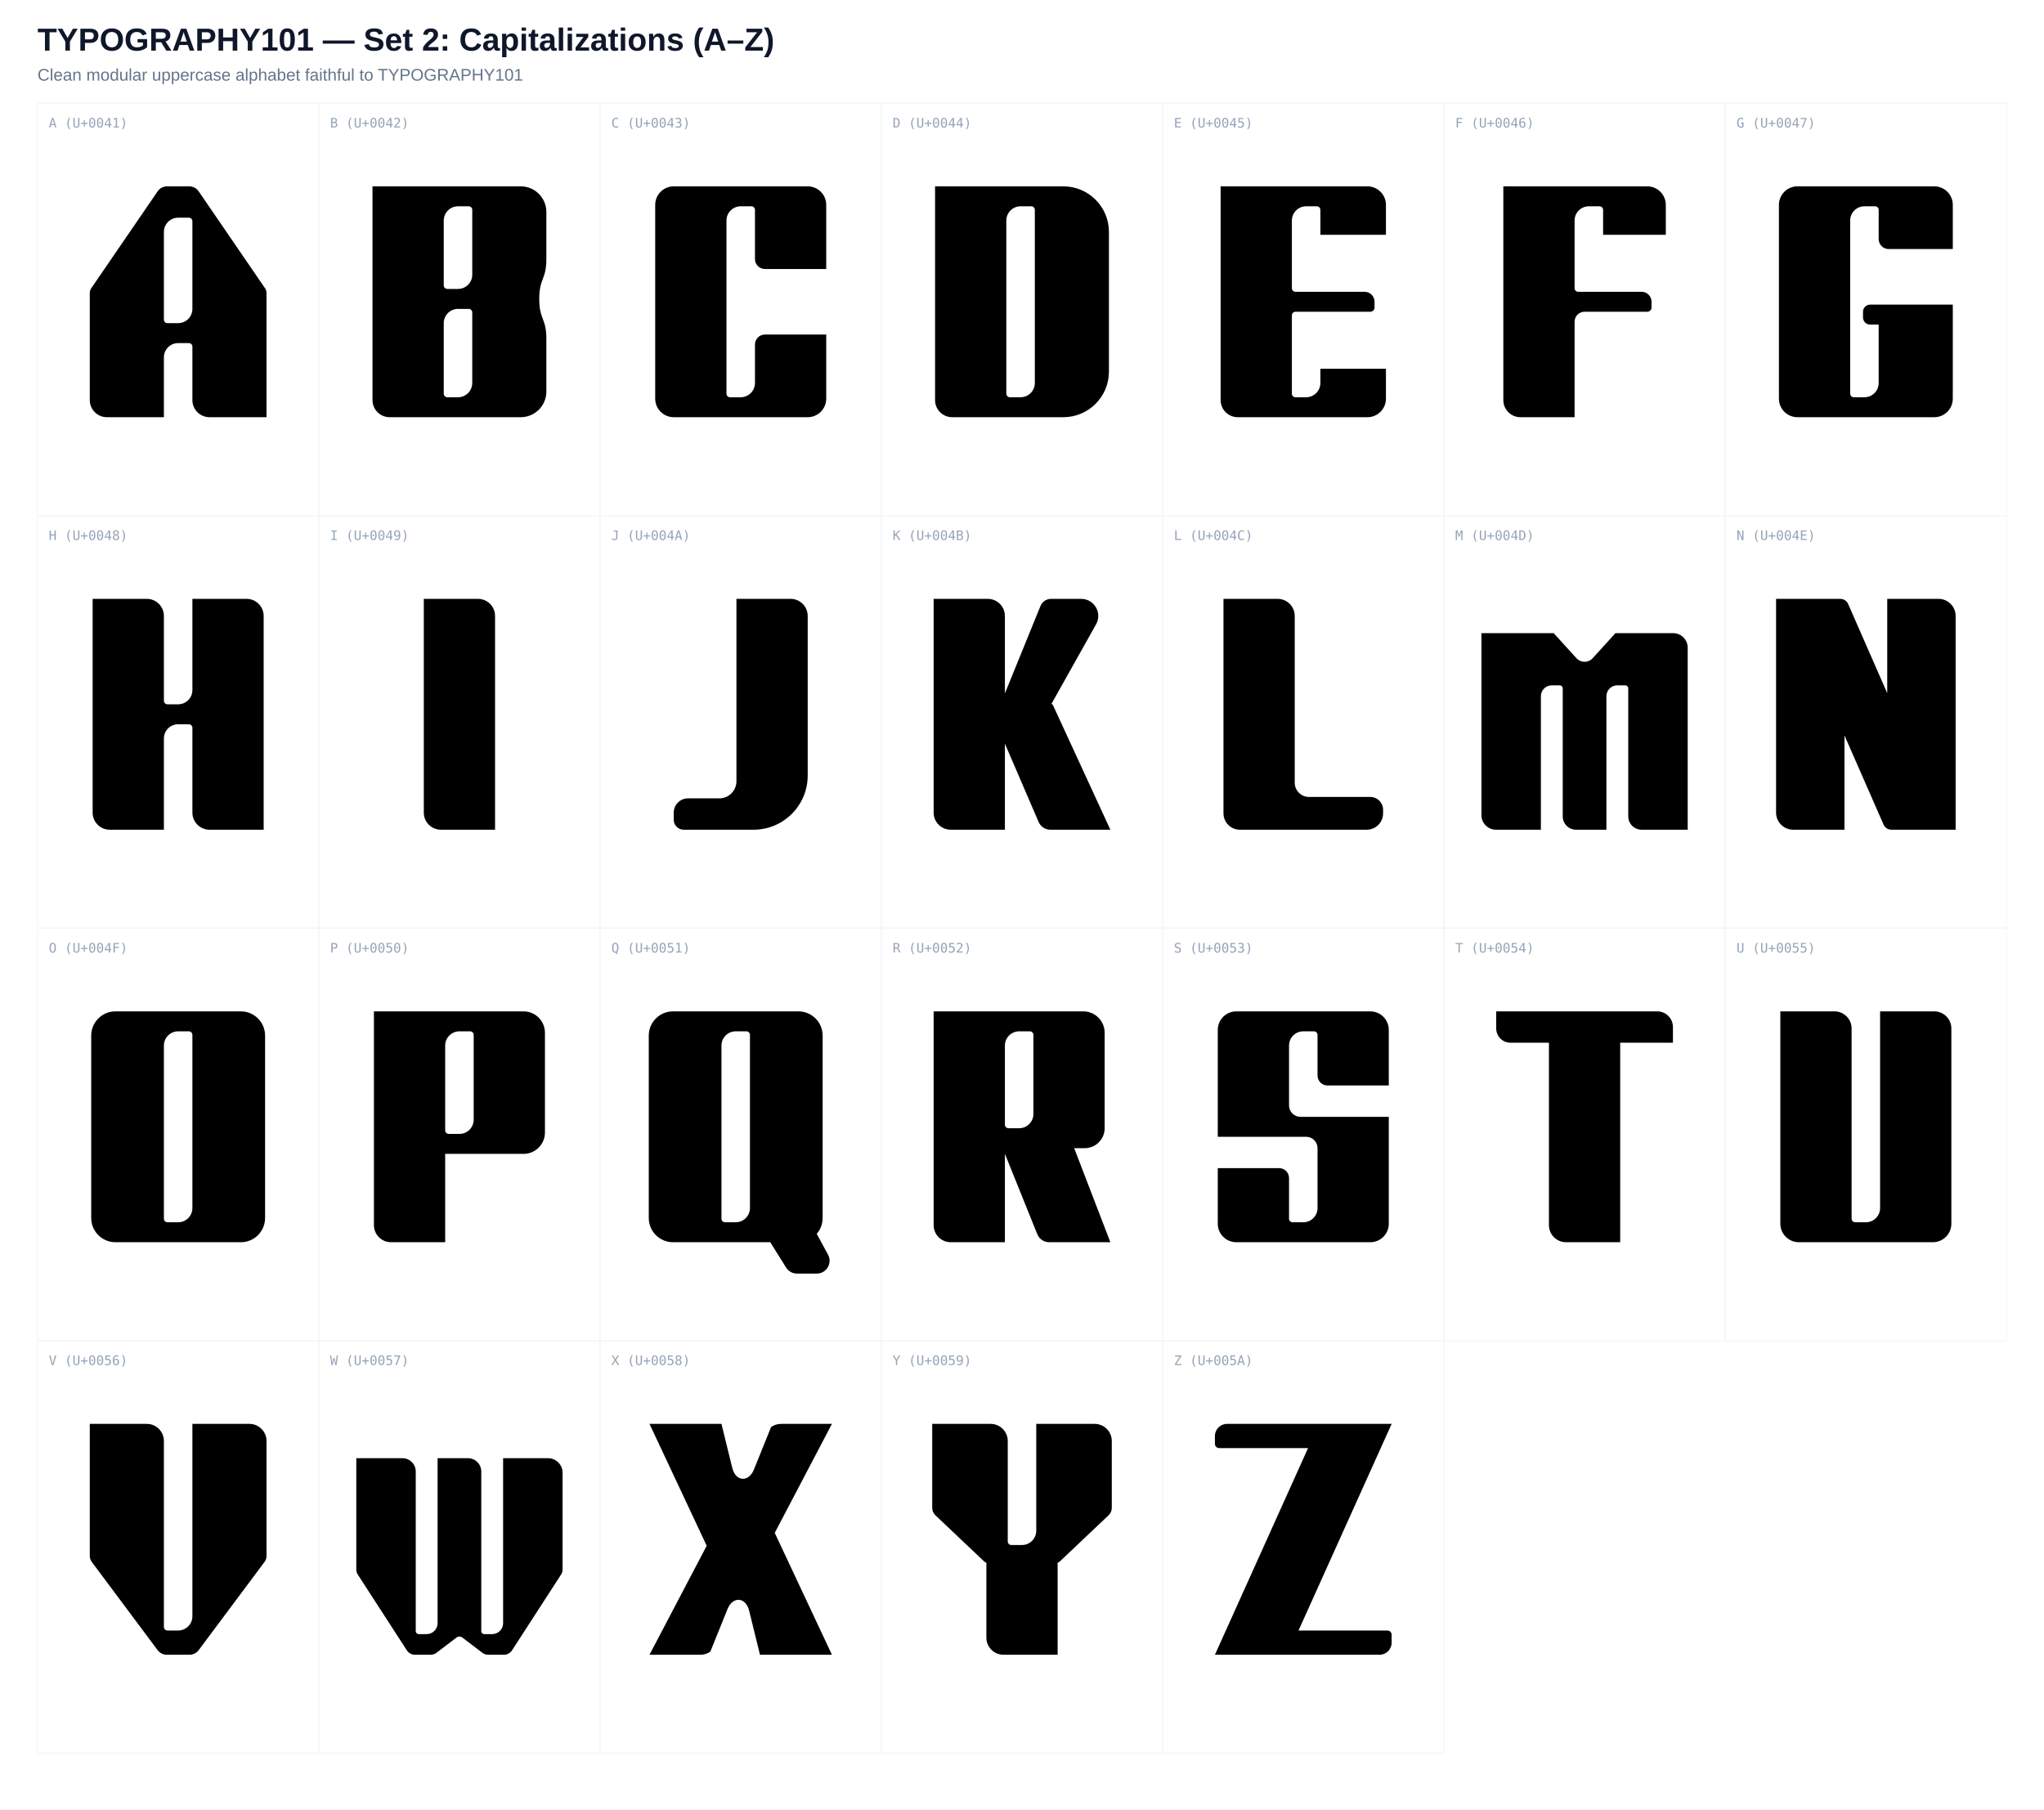
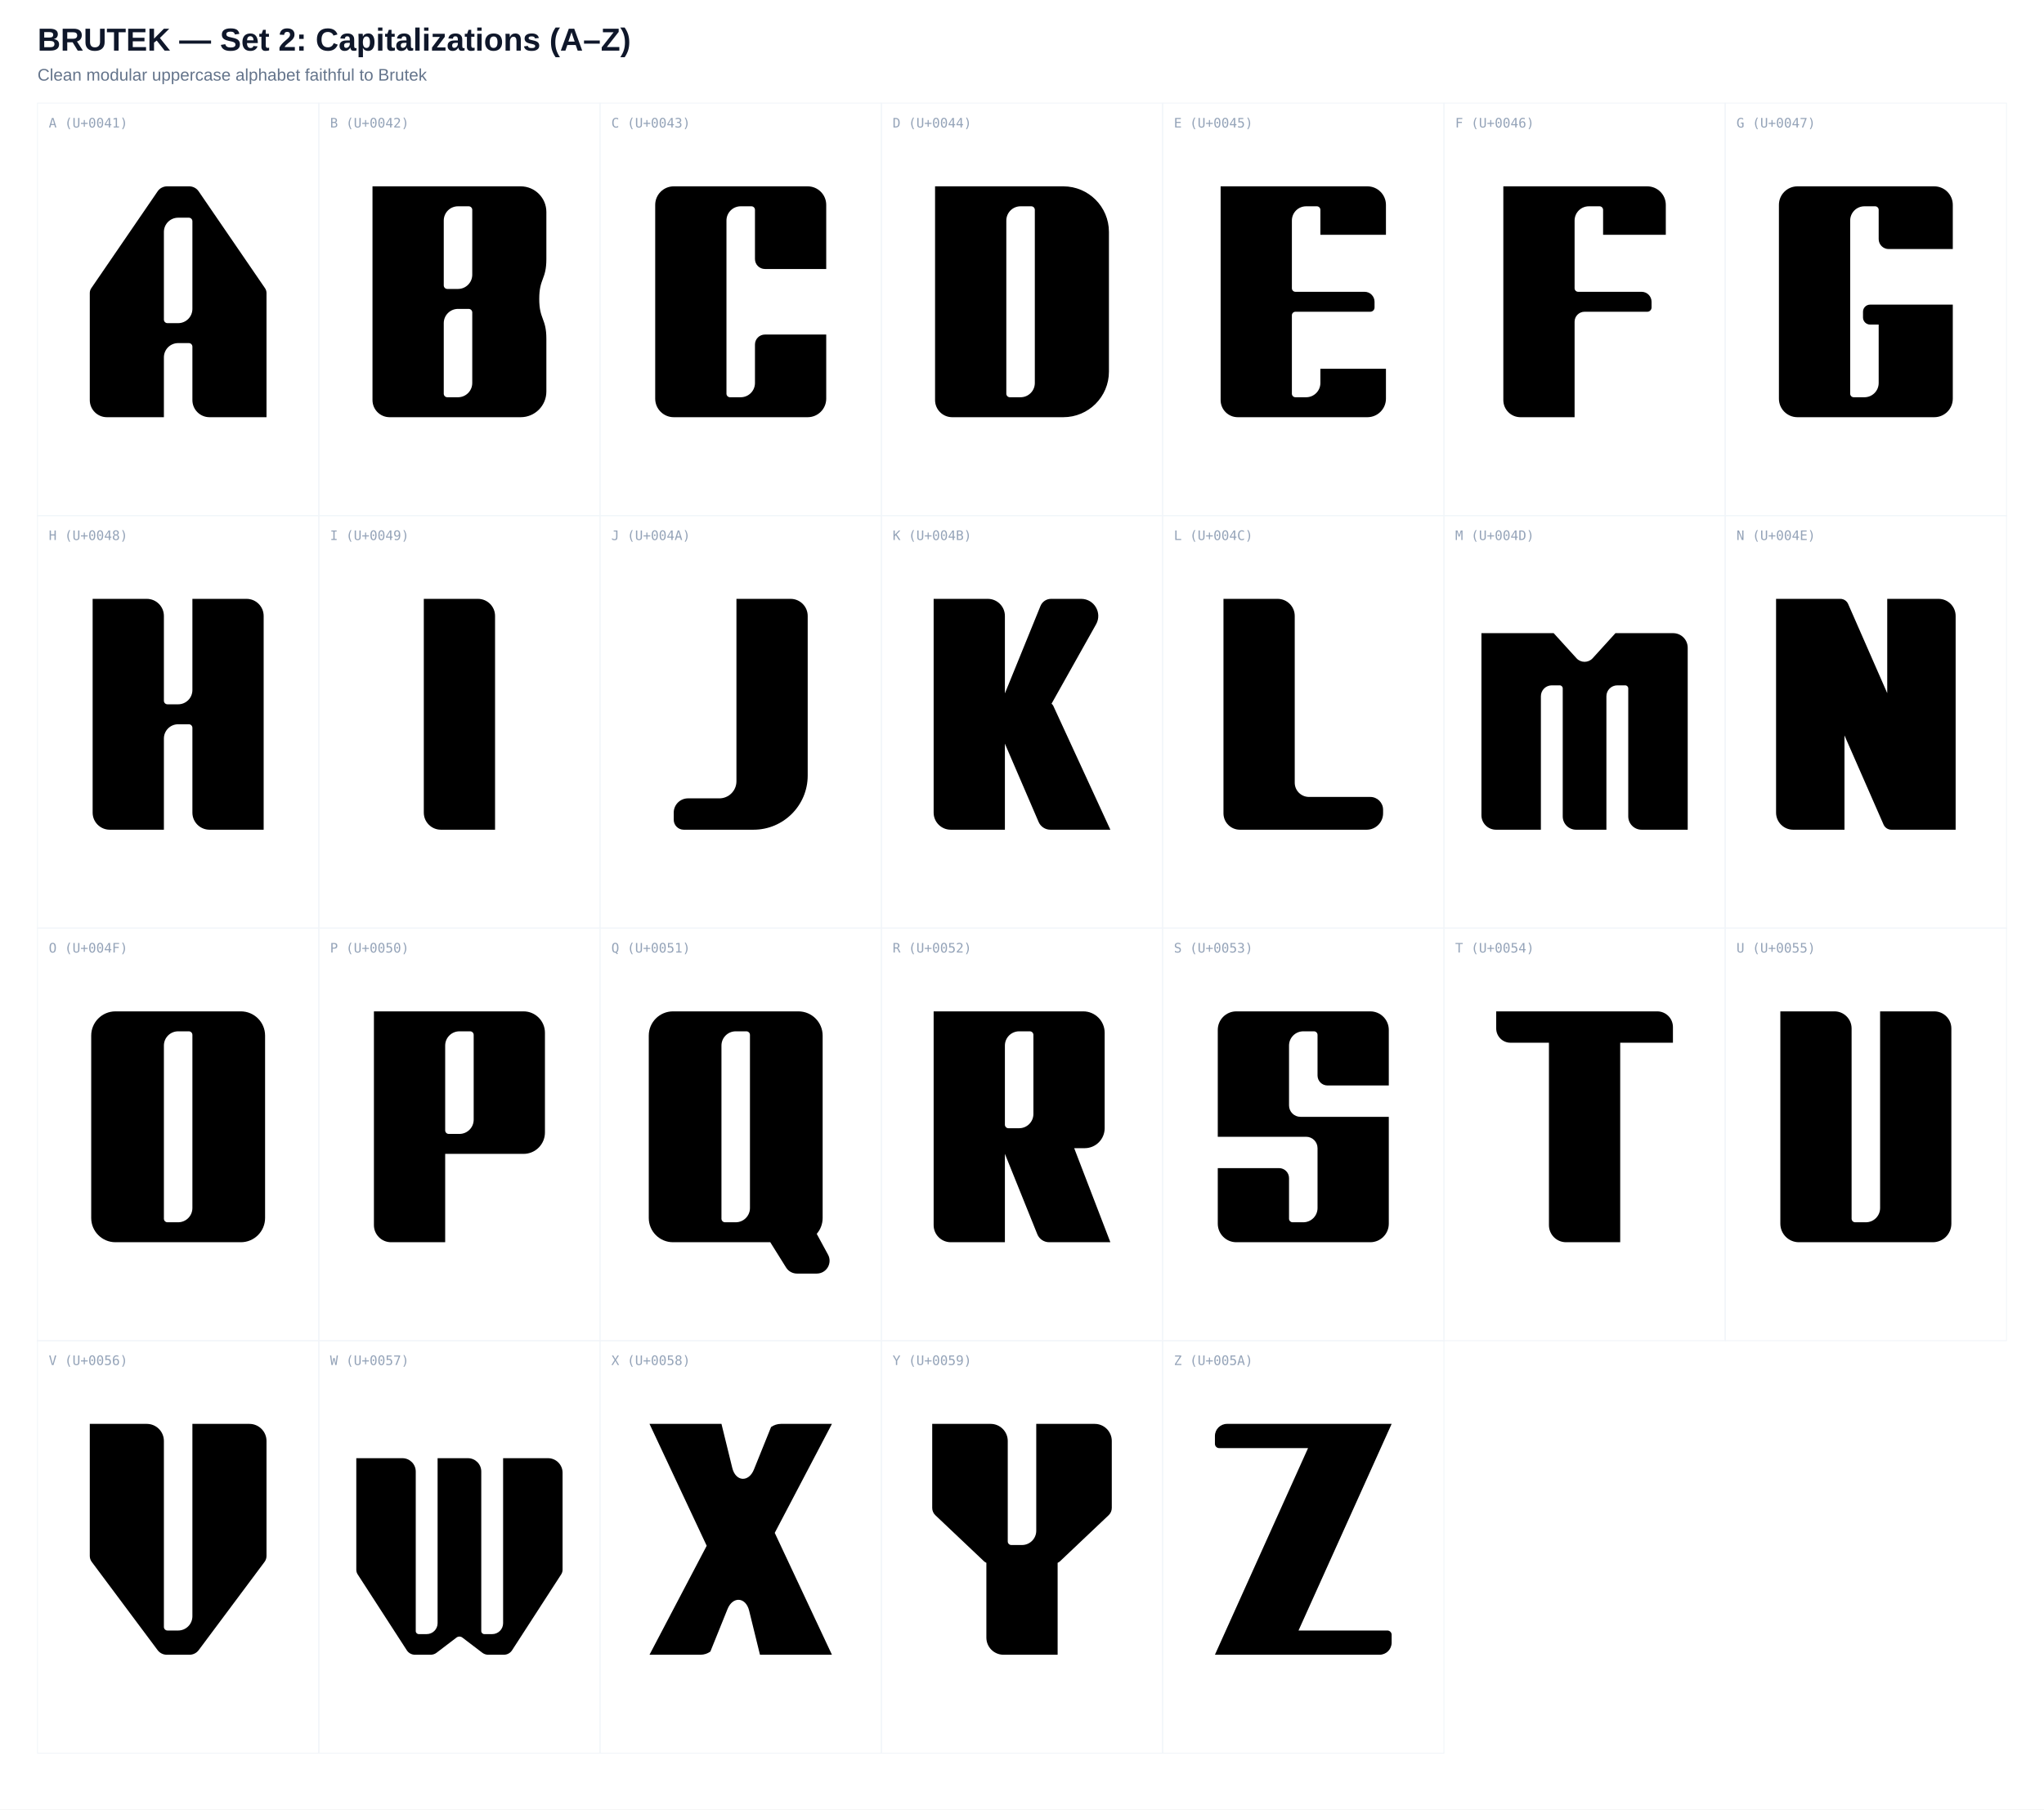
<svg xmlns="http://www.w3.org/2000/svg" width="2180" height="1930" viewBox="0 0 2180 1930">
  <rect width="100%" height="100%" fill="#ffffff" />
-   <text x="40" y="54" font-family="Arial, sans-serif" font-size="34" font-weight="bold" fill="#0f172a">TYPOGRAPHY101 — Set 2: Capitalizations (A–Z)</text>
-   <text x="40" y="86" font-family="Arial, sans-serif" font-size="18" fill="#64748b">Clean modular uppercase alphabet faithful to TYPOGRAPHY101</text>
+   <text x="40" y="54" font-family="Arial, sans-serif" font-size="34" font-weight="bold" fill="#0f172a">BRUTEK — Set 2: Capitalizations (A–Z)</text>
+   <text x="40" y="86" font-family="Arial, sans-serif" font-size="18" fill="#64748b">Clean modular uppercase alphabet faithful to Brutek</text>
  <g id="glyph-A">
    <rect x="40" y="110" width="300" height="440" fill="none" stroke="#f1f5f9" stroke-width="1" />
    <path d="M 284.24 312.54 C 284.24 310.70 283.68 308.91 282.64 307.39 L 211.86 204.05 C 209.60 200.74 205.84 198.76 201.83 198.76 L 178.17 198.76 C 174.16 198.76 170.40 200.74 168.14 204.05 L 97.36 307.39 C 96.32 308.91 95.76 310.70 95.76 312.54 L 95.76 426.76 C 95.76 436.83 103.93 445.00 114.00 445.00 L 174.80 445.00 L 174.80 381.16 C 174.80 372.77 181.61 365.96 190.00 365.96 L 201.40 365.96 C 203.50 365.96 205.20 367.66 205.20 369.76 L 205.20 426.76 C 205.20 436.83 213.37 445.00 223.44 445.00 L 284.24 445.00 L 284.24 312.54 Z M 174.80 340.88 L 174.80 247.40 C 174.80 239.01 181.61 232.20 190.00 232.20 L 201.40 232.20 C 203.50 232.20 205.20 233.90 205.20 236.00 L 205.20 329.48 C 205.20 337.87 198.39 344.68 190.00 344.68 L 178.60 344.68 C 176.50 344.68 174.80 342.98 174.80 340.88 Z" fill="#000000" fill-rule="nonzero" />
    <text x="52" y="136" font-family="monospace" font-size="14" fill="#94a3b8">A (U+0041)</text>
  </g>
  <g id="glyph-B">
    <rect x="340" y="110" width="300" height="440" fill="none" stroke="#f1f5f9" stroke-width="1" />
    <path d="M 582.72 417.64 L 582.72 361.40 C 582.72 339.27 575.12 340.97 575.12 318.84 C 575.12 296.71 582.72 298.41 582.72 276.28 L 582.72 226.12 C 582.72 211.01 570.47 198.76 555.36 198.76 L 397.28 198.76 L 397.28 426.76 C 397.28 436.83 405.45 445.00 415.52 445.00 L 555.36 445.00 C 570.47 445.00 582.72 432.75 582.72 417.64 Z M 473.28 304.40 L 473.28 235.24 C 473.28 226.85 480.09 220.04 488.48 220.04 L 499.88 220.04 C 501.98 220.04 503.68 221.74 503.68 223.84 L 503.68 293.00 C 503.68 301.39 496.87 308.20 488.48 308.20 L 477.08 308.20 C 474.98 308.20 473.28 306.50 473.28 304.40 Z M 473.28 419.92 L 473.28 344.68 C 473.28 336.29 480.09 329.48 488.48 329.48 L 499.88 329.48 C 501.98 329.48 503.68 331.18 503.68 333.28 L 503.68 408.52 C 503.68 416.91 496.87 423.72 488.48 423.72 L 477.08 423.72 C 474.98 423.72 473.28 422.02 473.28 419.92 Z" fill="#000000" fill-rule="nonzero" />
    <text x="352" y="136" font-family="monospace" font-size="14" fill="#94a3b8">B (U+0042)</text>
  </g>
  <g id="glyph-C">
    <rect x="640" y="110" width="300" height="440" fill="none" stroke="#f1f5f9" stroke-width="1" />
    <path d="M 881.20 425.24 L 881.20 356.84 L 815.84 356.84 C 809.96 356.84 805.20 361.60 805.20 367.48 L 805.20 408.52 C 805.20 416.91 798.39 423.72 790.00 423.72 L 778.60 423.72 C 776.50 423.72 774.80 422.02 774.80 419.92 L 774.80 235.24 C 774.80 226.85 781.61 220.04 790.00 220.04 L 801.40 220.04 C 803.50 220.04 805.20 221.74 805.20 223.84 L 805.20 276.28 C 805.20 282.16 809.96 286.92 815.84 286.92 L 881.20 286.92 L 881.20 218.52 C 881.20 207.61 872.35 198.76 861.44 198.76 L 718.56 198.76 C 707.65 198.76 698.80 207.61 698.80 218.52 L 698.80 425.24 C 698.80 436.15 707.65 445.00 718.56 445.00 L 861.44 445.00 C 872.35 445.00 881.20 436.15 881.20 425.24 Z" fill="#000000" fill-rule="nonzero" />
    <text x="652" y="136" font-family="monospace" font-size="14" fill="#94a3b8">C (U+0043)</text>
  </g>
  <g id="glyph-D">
    <rect x="940" y="110" width="300" height="440" fill="none" stroke="#f1f5f9" stroke-width="1" />
    <path d="M 1182.72 396.36 L 1182.72 247.40 C 1182.72 220.54 1160.94 198.76 1134.08 198.76 L 997.28 198.76 L 997.28 426.76 C 997.28 436.83 1005.45 445.00 1015.52 445.00 L 1134.08 445.00 C 1160.94 445.00 1182.72 423.22 1182.72 396.36 Z M 1073.28 419.92 L 1073.28 235.24 C 1073.28 226.85 1080.09 220.04 1088.48 220.04 L 1099.88 220.04 C 1101.98 220.04 1103.68 221.74 1103.68 223.84 L 1103.68 408.52 C 1103.68 416.91 1096.87 423.72 1088.48 423.72 L 1077.08 423.72 C 1074.98 423.72 1073.28 422.02 1073.28 419.92 Z" fill="#000000" fill-rule="nonzero" />
    <text x="952" y="136" font-family="monospace" font-size="14" fill="#94a3b8">D (U+0044)</text>
  </g>
  <g id="glyph-E">
    <rect x="1240" y="110" width="300" height="440" fill="none" stroke="#f1f5f9" stroke-width="1" />
    <path d="M 1478.16 425.24 L 1478.16 393.32 L 1408.24 393.32 L 1408.24 408.52 C 1408.24 416.91 1401.43 423.72 1393.04 423.72 L 1381.64 423.72 C 1379.54 423.72 1377.84 422.02 1377.84 419.92 L 1377.84 336.32 C 1377.84 334.22 1379.54 332.52 1381.64 332.52 L 1461.44 332.52 C 1463.96 332.52 1466.00 330.48 1466.00 327.96 L 1466.00 321.88 C 1466.00 316.00 1461.24 311.24 1455.36 311.24 L 1381.64 311.24 C 1379.54 311.24 1377.84 309.54 1377.84 307.44 L 1377.84 235.24 C 1377.84 226.85 1384.65 220.04 1393.04 220.04 L 1404.44 220.04 C 1406.54 220.04 1408.24 221.74 1408.24 223.84 L 1408.24 250.44 L 1478.16 250.44 L 1478.16 218.52 C 1478.16 207.61 1469.31 198.76 1458.40 198.76 L 1301.84 198.76 L 1301.84 426.76 C 1301.84 436.83 1310.01 445.00 1320.08 445.00 L 1458.40 445.00 C 1469.31 445.00 1478.16 436.15 1478.16 425.24 Z" fill="#000000" fill-rule="nonzero" />
    <text x="1252" y="136" font-family="monospace" font-size="14" fill="#94a3b8">E (U+0045)</text>
  </g>
  <g id="glyph-F">
    <rect x="1540" y="110" width="300" height="440" fill="none" stroke="#f1f5f9" stroke-width="1" />
    <path d="M 1679.36 343.16 C 1679.36 337.28 1684.12 332.52 1690.00 332.52 L 1756.88 332.52 C 1759.40 332.52 1761.44 330.48 1761.44 327.96 L 1761.44 321.88 C 1761.44 316.00 1756.68 311.24 1750.80 311.24 L 1683.16 311.24 C 1681.06 311.24 1679.36 309.54 1679.36 307.44 L 1679.36 235.24 C 1679.36 226.85 1686.17 220.04 1694.56 220.04 L 1705.96 220.04 C 1708.06 220.04 1709.76 221.74 1709.76 223.84 L 1709.76 250.44 L 1776.64 250.44 L 1776.64 218.52 C 1776.64 207.61 1767.79 198.76 1756.88 198.76 L 1603.36 198.76 L 1603.36 426.76 C 1603.36 436.83 1611.53 445.00 1621.60 445.00 L 1679.36 445.00 L 1679.36 343.16 Z" fill="#000000" fill-rule="nonzero" />
    <text x="1552" y="136" font-family="monospace" font-size="14" fill="#94a3b8">F (U+0046)</text>
  </g>
  <g id="glyph-G">
    <rect x="1840" y="110" width="300" height="440" fill="none" stroke="#f1f5f9" stroke-width="1" />
    <path d="M 2082.72 425.24 L 2082.72 324.92 L 1994.56 324.92 C 1990.36 324.92 1986.96 328.32 1986.96 332.52 L 1986.96 338.60 C 1986.96 342.80 1990.36 346.20 1994.56 346.20 L 2003.68 346.20 L 2003.68 408.52 C 2003.68 416.91 1996.87 423.72 1988.48 423.72 L 1977.08 423.72 C 1974.98 423.72 1973.28 422.02 1973.28 419.92 L 1973.28 235.24 C 1973.28 226.85 1980.09 220.04 1988.48 220.04 L 1999.88 220.04 C 2001.98 220.04 2003.68 221.74 2003.68 223.84 L 2003.68 255.00 C 2003.68 260.88 2008.44 265.64 2014.32 265.64 L 2082.72 265.64 L 2082.72 218.52 C 2082.72 207.61 2073.87 198.76 2062.96 198.76 L 1917.04 198.76 C 1906.13 198.76 1897.28 207.61 1897.28 218.52 L 1897.28 425.24 C 1897.28 436.15 1906.13 445.00 1917.04 445.00 L 2062.96 445.00 C 2073.87 445.00 2082.72 436.15 2082.72 425.24 Z" fill="#000000" fill-rule="nonzero" />
    <text x="1852" y="136" font-family="monospace" font-size="14" fill="#94a3b8">G (U+0047)</text>
  </g>
  <g id="glyph-H">
    <rect x="40" y="550" width="300" height="440" fill="none" stroke="#f1f5f9" stroke-width="1" />
    <path d="M 281.20 657.00 C 281.20 646.93 273.03 638.76 262.96 638.76 L 205.20 638.76 L 205.20 736.04 C 205.20 744.43 198.39 751.24 190.00 751.24 L 178.60 751.24 C 176.50 751.24 174.80 749.54 174.80 747.44 L 174.80 657.00 C 174.80 646.93 166.63 638.76 156.56 638.76 L 98.80 638.76 L 98.80 866.76 C 98.80 876.83 106.97 885.00 117.04 885.00 L 174.80 885.00 L 174.80 787.72 C 174.80 779.33 181.61 772.52 190.00 772.52 L 201.40 772.52 C 203.50 772.52 205.20 774.22 205.20 776.32 L 205.20 866.76 C 205.20 876.83 213.37 885.00 223.44 885.00 L 281.20 885.00 L 281.20 657.00 Z" fill="#000000" fill-rule="nonzero" />
    <text x="52" y="576" font-family="monospace" font-size="14" fill="#94a3b8">H (U+0048)</text>
  </g>
  <g id="glyph-I">
    <rect x="340" y="550" width="300" height="440" fill="none" stroke="#f1f5f9" stroke-width="1" />
    <path d="M 470.24 885.00 L 528.00 885.00 L 528.00 657.00 C 528.00 646.93 519.83 638.76 509.76 638.76 L 452.00 638.76 L 452.00 866.76 C 452.00 876.83 460.17 885.00 470.24 885.00 Z" fill="#000000" fill-rule="nonzero" />
    <text x="352" y="576" font-family="monospace" font-size="14" fill="#94a3b8">I (U+0049)</text>
  </g>
  <g id="glyph-J">
    <rect x="640" y="550" width="300" height="440" fill="none" stroke="#f1f5f9" stroke-width="1" />
    <path d="M 861.44 827.24 L 861.44 657.00 C 861.44 646.93 853.27 638.76 843.20 638.76 L 785.44 638.76 L 785.44 833.32 C 785.44 843.39 777.27 851.56 767.20 851.56 L 733.76 851.56 C 725.37 851.56 718.56 858.37 718.56 866.76 L 718.56 874.36 C 718.56 880.24 723.32 885.00 729.20 885.00 L 803.68 885.00 C 835.58 885.00 861.44 859.14 861.44 827.24 Z" fill="#000000" fill-rule="nonzero" />
    <text x="652" y="576" font-family="monospace" font-size="14" fill="#94a3b8">J (U+004A)</text>
  </g>
  <g id="glyph-K">
    <rect x="940" y="550" width="300" height="440" fill="none" stroke="#f1f5f9" stroke-width="1" />
    <path d="M 1071.76 793.21 L 1107.72 876.73 C 1109.88 881.75 1114.82 885.00 1120.28 885.00 L 1184.24 885.00 L 1123.41 752.96 C 1122.97 752.01 1122.31 751.21 1121.50 750.61 L 1169.00 665.92 C 1175.82 653.77 1167.03 638.76 1153.09 638.76 L 1120.98 638.76 C 1116.03 638.76 1111.58 641.76 1109.72 646.34 L 1071.76 739.60 L 1071.76 657.00 C 1071.76 646.93 1063.59 638.76 1053.52 638.76 L 995.76 638.76 L 995.76 866.76 C 995.76 876.83 1003.93 885.00 1014.00 885.00 L 1071.76 885.00 L 1071.76 793.21 Z" fill="#000000" fill-rule="nonzero" />
    <text x="952" y="576" font-family="monospace" font-size="14" fill="#94a3b8">K (U+004B)</text>
  </g>
  <g id="glyph-L">
    <rect x="1240" y="550" width="300" height="440" fill="none" stroke="#f1f5f9" stroke-width="1" />
    <path d="M 1457.64 885.00 C 1467.29 885.00 1475.12 877.17 1475.12 867.52 L 1475.12 863.72 C 1475.12 856.16 1469.00 850.04 1461.44 850.04 L 1396.08 850.04 C 1387.69 850.04 1380.88 843.23 1380.88 834.84 L 1380.88 657.00 C 1380.88 646.93 1372.71 638.76 1362.64 638.76 L 1304.88 638.76 L 1304.88 867.52 C 1304.88 877.17 1312.71 885.00 1322.36 885.00 L 1457.64 885.00 Z" fill="#000000" fill-rule="nonzero" />
    <text x="1252" y="576" font-family="monospace" font-size="14" fill="#94a3b8">L (U+004C)</text>
  </g>
  <g id="glyph-M">
    <rect x="1540" y="550" width="300" height="440" fill="none" stroke="#f1f5f9" stroke-width="1" />
    <path d="M 1643.41 742.65 C 1643.41 736.21 1648.63 731.00 1655.06 731.00 L 1663.47 731.00 C 1665.26 731.00 1666.71 732.45 1666.71 734.24 L 1666.71 870.76 C 1666.71 878.63 1673.08 885.00 1680.94 885.00 L 1713.29 885.00 L 1713.29 742.65 C 1713.29 736.21 1718.51 731.00 1724.94 731.00 L 1733.35 731.00 C 1735.14 731.00 1736.59 732.45 1736.59 734.24 L 1736.59 870.76 C 1736.59 878.63 1742.96 885.00 1750.82 885.00 L 1800.00 885.00 L 1800.00 690.88 C 1800.00 682.31 1793.05 675.35 1784.47 675.35 L 1722.94 675.35 L 1698.62 702.11 C 1694.00 707.19 1686.00 707.19 1681.38 702.11 L 1657.06 675.35 L 1580.00 675.35 L 1580.00 869.47 C 1580.00 878.05 1586.95 885.00 1595.53 885.00 L 1643.41 885.00 L 1643.41 742.65 Z" fill="#000000" fill-rule="nonzero" />
    <text x="1552" y="576" font-family="monospace" font-size="14" fill="#94a3b8">M (U+004D)</text>
  </g>
  <g id="glyph-N">
    <rect x="1840" y="550" width="300" height="440" fill="none" stroke="#f1f5f9" stroke-width="1" />
    <path d="M 1967.20 784.42 L 2008.89 879.54 C 2010.34 882.86 2013.62 885.00 2017.24 885.00 L 2085.76 885.00 L 2085.76 657.00 C 2085.76 646.93 2077.59 638.76 2067.52 638.76 L 2012.80 638.76 L 2012.80 739.34 L 1971.11 644.22 C 1969.66 640.90 1966.38 638.76 1962.76 638.76 L 1894.24 638.76 L 1894.24 866.76 C 1894.24 876.83 1902.41 885.00 1912.48 885.00 L 1967.20 885.00 L 1967.20 784.42 Z" fill="#000000" fill-rule="nonzero" />
    <text x="1852" y="576" font-family="monospace" font-size="14" fill="#94a3b8">N (U+004E)</text>
  </g>
  <g id="glyph-O">
    <rect x="40" y="990" width="300" height="440" fill="none" stroke="#f1f5f9" stroke-width="1" />
    <path d="M 282.72 1299.16 L 282.72 1104.60 C 282.72 1090.33 271.15 1078.76 256.88 1078.76 L 123.12 1078.76 C 108.85 1078.76 97.28 1090.33 97.28 1104.60 L 97.28 1299.16 C 97.28 1313.43 108.85 1325.00 123.12 1325.00 L 256.88 1325.00 C 271.15 1325.00 282.72 1313.43 282.72 1299.16 Z M 174.80 1299.92 L 174.80 1115.24 C 174.80 1106.85 181.61 1100.04 190.00 1100.04 L 201.40 1100.04 C 203.50 1100.04 205.20 1101.74 205.20 1103.84 L 205.20 1288.52 C 205.20 1296.91 198.39 1303.72 190.00 1303.72 L 178.60 1303.72 C 176.50 1303.72 174.80 1302.02 174.80 1299.92 Z" fill="#000000" fill-rule="nonzero" />
    <text x="52" y="1016" font-family="monospace" font-size="14" fill="#94a3b8">O (U+004F)</text>
  </g>
  <g id="glyph-P">
    <rect x="340" y="990" width="300" height="440" fill="none" stroke="#f1f5f9" stroke-width="1" />
    <path d="M 474.80 1230.76 L 558.40 1230.76 C 570.99 1230.76 581.20 1220.55 581.20 1207.96 L 581.20 1101.56 C 581.20 1088.97 570.99 1078.76 558.40 1078.76 L 398.80 1078.76 L 398.80 1306.76 C 398.80 1316.83 406.97 1325.00 417.04 1325.00 L 474.80 1325.00 L 474.80 1230.76 Z M 474.80 1205.68 L 474.80 1115.24 C 474.80 1106.85 481.61 1100.04 490.00 1100.04 L 501.40 1100.04 C 503.50 1100.04 505.20 1101.74 505.20 1103.84 L 505.20 1194.28 C 505.20 1202.67 498.39 1209.48 490.00 1209.48 L 478.60 1209.48 C 476.50 1209.48 474.80 1207.78 474.80 1205.68 Z" fill="#000000" fill-rule="nonzero" />
    <text x="352" y="1016" font-family="monospace" font-size="14" fill="#94a3b8">P (U+0050)</text>
  </g>
  <g id="glyph-Q">
    <rect x="640" y="990" width="300" height="440" fill="none" stroke="#f1f5f9" stroke-width="1" />
    <path d="M 838.40 1352.01 C 840.90 1356.01 845.28 1358.44 850.00 1358.44 L 871.09 1358.44 C 881.47 1358.44 888.06 1347.34 883.11 1338.23 L 871.07 1316.07 C 875.00 1311.54 877.38 1305.63 877.38 1299.16 L 877.38 1104.60 C 877.38 1090.33 865.81 1078.76 851.54 1078.76 L 717.78 1078.76 C 703.50 1078.76 691.94 1090.33 691.94 1104.60 L 691.94 1299.16 C 691.94 1313.43 703.50 1325.00 717.78 1325.00 L 821.52 1325.00 L 838.40 1352.01 Z M 769.46 1299.92 L 769.46 1115.24 C 769.46 1106.85 776.26 1100.04 784.66 1100.04 L 796.06 1100.04 C 798.15 1100.04 799.86 1101.74 799.86 1103.84 L 799.86 1288.52 C 799.86 1296.91 793.05 1303.72 784.66 1303.72 L 773.26 1303.72 C 771.16 1303.72 769.46 1302.02 769.46 1299.92 Z" fill="#000000" fill-rule="nonzero" />
    <text x="652" y="1016" font-family="monospace" font-size="14" fill="#94a3b8">Q (U+0051)</text>
  </g>
  <g id="glyph-R">
    <rect x="940" y="990" width="300" height="440" fill="none" stroke="#f1f5f9" stroke-width="1" />
    <path d="M 1071.76 1230.70 L 1106.31 1316.43 C 1108.39 1321.61 1113.42 1325.00 1119.00 1325.00 L 1184.24 1325.00 L 1145.66 1224.68 L 1156.88 1224.68 C 1168.63 1224.68 1178.16 1215.15 1178.16 1203.40 L 1178.16 1101.56 C 1178.16 1088.97 1167.95 1078.76 1155.36 1078.76 L 995.76 1078.76 L 995.76 1306.76 C 995.76 1316.83 1003.93 1325.00 1014.00 1325.00 L 1071.76 1325.00 L 1071.76 1230.70 Z M 1071.76 1199.60 L 1071.76 1115.24 C 1071.76 1106.85 1078.57 1100.04 1086.96 1100.04 L 1098.36 1100.04 C 1100.46 1100.04 1102.16 1101.74 1102.16 1103.84 L 1102.16 1188.20 C 1102.16 1196.59 1095.35 1203.40 1086.96 1203.40 L 1075.56 1203.40 C 1073.46 1203.40 1071.76 1201.70 1071.76 1199.60 Z" fill="#000000" fill-rule="nonzero" />
    <text x="952" y="1016" font-family="monospace" font-size="14" fill="#94a3b8">R (U+0052)</text>
  </g>
  <g id="glyph-S">
    <rect x="1240" y="990" width="300" height="440" fill="none" stroke="#f1f5f9" stroke-width="1" />
    <path d="M 1481.20 1305.24 L 1481.20 1191.24 L 1386.96 1191.24 C 1380.24 1191.24 1374.80 1185.80 1374.80 1179.08 L 1374.80 1115.24 C 1374.80 1106.85 1381.61 1100.04 1390.00 1100.04 L 1401.40 1100.04 C 1403.50 1100.04 1405.20 1101.74 1405.20 1103.84 L 1405.20 1147.16 C 1405.20 1153.04 1409.96 1157.80 1415.84 1157.80 L 1481.20 1157.80 L 1481.20 1098.52 C 1481.20 1087.61 1472.35 1078.76 1461.44 1078.76 L 1318.56 1078.76 C 1307.65 1078.76 1298.80 1087.61 1298.80 1098.52 L 1298.80 1212.52 L 1393.04 1212.52 C 1399.76 1212.52 1405.20 1217.96 1405.20 1224.68 L 1405.20 1288.52 C 1405.20 1296.91 1398.39 1303.72 1390.00 1303.72 L 1378.60 1303.72 C 1376.50 1303.72 1374.80 1302.02 1374.80 1299.92 L 1374.80 1256.60 C 1374.80 1250.72 1370.04 1245.96 1364.16 1245.96 L 1298.80 1245.96 L 1298.80 1305.24 C 1298.80 1316.15 1307.65 1325.00 1318.56 1325.00 L 1461.44 1325.00 C 1472.35 1325.00 1481.20 1316.15 1481.20 1305.24 Z" fill="#000000" fill-rule="nonzero" />
    <text x="1252" y="1016" font-family="monospace" font-size="14" fill="#94a3b8">S (U+0053)</text>
  </g>
  <g id="glyph-T">
    <rect x="1540" y="990" width="300" height="440" fill="none" stroke="#f1f5f9" stroke-width="1" />
    <path d="M 1652.00 1306.76 C 1652.00 1316.83 1660.17 1325.00 1670.24 1325.00 L 1728.00 1325.00 L 1728.00 1112.20 L 1784.24 1112.20 L 1784.24 1095.48 C 1784.24 1086.25 1776.75 1078.76 1767.52 1078.76 L 1595.76 1078.76 L 1595.76 1097.00 C 1595.76 1105.39 1602.57 1112.20 1610.96 1112.20 L 1652.00 1112.20 L 1652.00 1306.76 Z" fill="#000000" fill-rule="nonzero" />
    <text x="1552" y="1016" font-family="monospace" font-size="14" fill="#94a3b8">T (U+0054)</text>
  </g>
  <g id="glyph-U">
    <rect x="1840" y="990" width="300" height="440" fill="none" stroke="#f1f5f9" stroke-width="1" />
    <path d="M 2081.20 1305.24 L 2081.20 1097.00 C 2081.20 1086.93 2073.03 1078.76 2062.96 1078.76 L 2005.20 1078.76 L 2005.20 1288.52 C 2005.20 1296.91 1998.39 1303.72 1990.00 1303.72 L 1978.60 1303.72 C 1976.50 1303.72 1974.80 1302.02 1974.80 1299.92 L 1974.80 1097.00 C 1974.80 1086.93 1966.63 1078.76 1956.56 1078.76 L 1898.80 1078.76 L 1898.80 1305.24 C 1898.80 1316.15 1907.65 1325.00 1918.56 1325.00 L 2061.44 1325.00 C 2072.35 1325.00 2081.20 1316.15 2081.20 1305.24 Z" fill="#000000" fill-rule="nonzero" />
    <text x="1852" y="1016" font-family="monospace" font-size="14" fill="#94a3b8">U (U+0055)</text>
  </g>
  <g id="glyph-V">
    <rect x="40" y="1430" width="300" height="440" fill="none" stroke="#f1f5f9" stroke-width="1" />
    <path d="M 95.76 1659.63 C 95.76 1661.92 96.50 1664.15 97.87 1665.99 L 168.11 1760.11 C 170.41 1763.19 174.02 1765.00 177.86 1765.00 L 202.14 1765.00 C 205.98 1765.00 209.59 1763.19 211.89 1760.11 L 282.13 1665.99 C 283.50 1664.15 284.24 1661.92 284.24 1659.63 L 284.24 1537.00 C 284.24 1526.93 276.07 1518.76 266.00 1518.76 L 205.20 1518.76 L 205.20 1723.96 C 205.20 1732.35 198.39 1739.16 190.00 1739.16 L 178.60 1739.16 C 176.50 1739.16 174.80 1737.46 174.80 1735.36 L 174.80 1537.00 C 174.80 1526.93 166.63 1518.76 156.56 1518.76 L 95.76 1518.76 L 95.76 1659.63 Z" fill="#000000" fill-rule="nonzero" />
    <text x="52" y="1456" font-family="monospace" font-size="14" fill="#94a3b8">V (U+0056)</text>
  </g>
  <g id="glyph-W">
    <rect x="340" y="1430" width="300" height="440" fill="none" stroke="#f1f5f9" stroke-width="1" />
    <path d="M 380.00 1674.32 C 380.00 1676.07 380.50 1677.78 381.45 1679.25 L 433.88 1760.27 C 435.79 1763.22 439.06 1765.00 442.57 1765.00 L 459.33 1765.00 C 461.60 1765.00 463.80 1764.26 465.60 1762.88 L 486.86 1746.68 C 488.72 1745.27 491.28 1745.27 493.14 1746.68 L 514.40 1762.88 C 516.20 1764.26 518.40 1765.00 520.67 1765.00 L 537.43 1765.00 C 540.94 1765.00 544.21 1763.22 546.12 1760.27 L 598.55 1679.25 C 599.50 1677.78 600.00 1676.07 600.00 1674.32 L 600.00 1570.88 C 600.00 1562.31 593.05 1555.35 584.47 1555.35 L 536.59 1555.35 L 536.59 1731.35 C 536.59 1737.79 531.37 1743.00 524.94 1743.00 L 516.53 1743.00 C 514.74 1743.00 513.29 1741.55 513.29 1739.76 L 513.29 1569.59 C 513.29 1561.73 506.92 1555.35 499.06 1555.35 L 466.71 1555.35 L 466.71 1731.35 C 466.71 1737.79 461.49 1743.00 455.06 1743.00 L 446.65 1743.00 C 444.86 1743.00 443.41 1741.55 443.41 1739.76 L 443.41 1569.59 C 443.41 1561.73 437.04 1555.35 429.18 1555.35 L 380.00 1555.35 L 380.00 1674.32 Z" fill="#000000" fill-rule="nonzero" />
    <text x="352" y="1456" font-family="monospace" font-size="14" fill="#94a3b8">W (U+0057)</text>
  </g>
  <g id="glyph-X">
    <rect x="640" y="1430" width="300" height="440" fill="none" stroke="#f1f5f9" stroke-width="1" />
    <path d="M 753.71 1648.76 L 692.72 1765.00 L 747.05 1765.00 C 750.91 1765.00 754.60 1763.78 757.63 1761.62 L 775.90 1716.34 C 781.54 1702.36 795.39 1703.35 798.99 1717.99 L 810.53 1765.00 L 887.28 1765.00 L 826.29 1635.00 L 887.28 1518.76 L 832.95 1518.76 C 829.09 1518.76 825.40 1519.98 822.37 1522.14 L 804.10 1567.42 C 798.46 1581.40 784.61 1580.41 781.01 1565.77 L 769.47 1518.76 L 692.72 1518.76 L 753.71 1648.76 Z" fill="#000000" fill-rule="nonzero" />
    <text x="652" y="1456" font-family="monospace" font-size="14" fill="#94a3b8">X (U+0058)</text>
  </g>
  <g id="glyph-Y">
    <rect x="940" y="1430" width="300" height="440" fill="none" stroke="#f1f5f9" stroke-width="1" />
    <path d="M 994.24 1608.42 C 994.24 1611.35 995.44 1614.14 997.56 1616.15 L 1049.36 1665.22 C 1050.14 1665.96 1051.03 1666.55 1052.00 1666.96 L 1052.00 1746.76 C 1052.00 1756.83 1060.17 1765.00 1070.24 1765.00 L 1128.00 1765.00 L 1128.00 1666.96 C 1128.97 1666.55 1129.86 1665.96 1130.64 1665.22 L 1182.44 1616.15 C 1184.56 1614.14 1185.76 1611.35 1185.76 1608.42 L 1185.76 1537.00 C 1185.76 1526.93 1177.59 1518.76 1167.52 1518.76 L 1105.20 1518.76 L 1105.20 1632.76 C 1105.20 1641.15 1098.39 1647.96 1090.00 1647.96 L 1078.60 1647.96 C 1076.50 1647.96 1074.80 1646.26 1074.80 1644.16 L 1074.80 1537.00 C 1074.80 1526.93 1066.63 1518.76 1056.56 1518.76 L 994.24 1518.76 L 994.24 1608.42 Z" fill="#000000" fill-rule="nonzero" />
    <text x="952" y="1456" font-family="monospace" font-size="14" fill="#94a3b8">Y (U+0059)</text>
  </g>
  <g id="glyph-Z">
    <rect x="1240" y="1430" width="300" height="440" fill="none" stroke="#f1f5f9" stroke-width="1" />
    <path d="M 1295.76 1765.00 L 1471.32 1765.00 C 1478.46 1765.00 1484.24 1759.22 1484.24 1752.08 L 1484.24 1743.72 C 1484.24 1741.20 1482.20 1739.16 1479.68 1739.16 L 1384.92 1739.16 L 1484.24 1518.76 L 1308.68 1518.76 C 1301.54 1518.76 1295.76 1524.54 1295.76 1531.68 L 1295.76 1540.04 C 1295.76 1542.56 1297.80 1544.60 1300.32 1544.60 L 1395.08 1544.60 L 1295.76 1765.00 Z" fill="#000000" fill-rule="nonzero" />
    <text x="1252" y="1456" font-family="monospace" font-size="14" fill="#94a3b8">Z (U+005A)</text>
  </g>
</svg>
